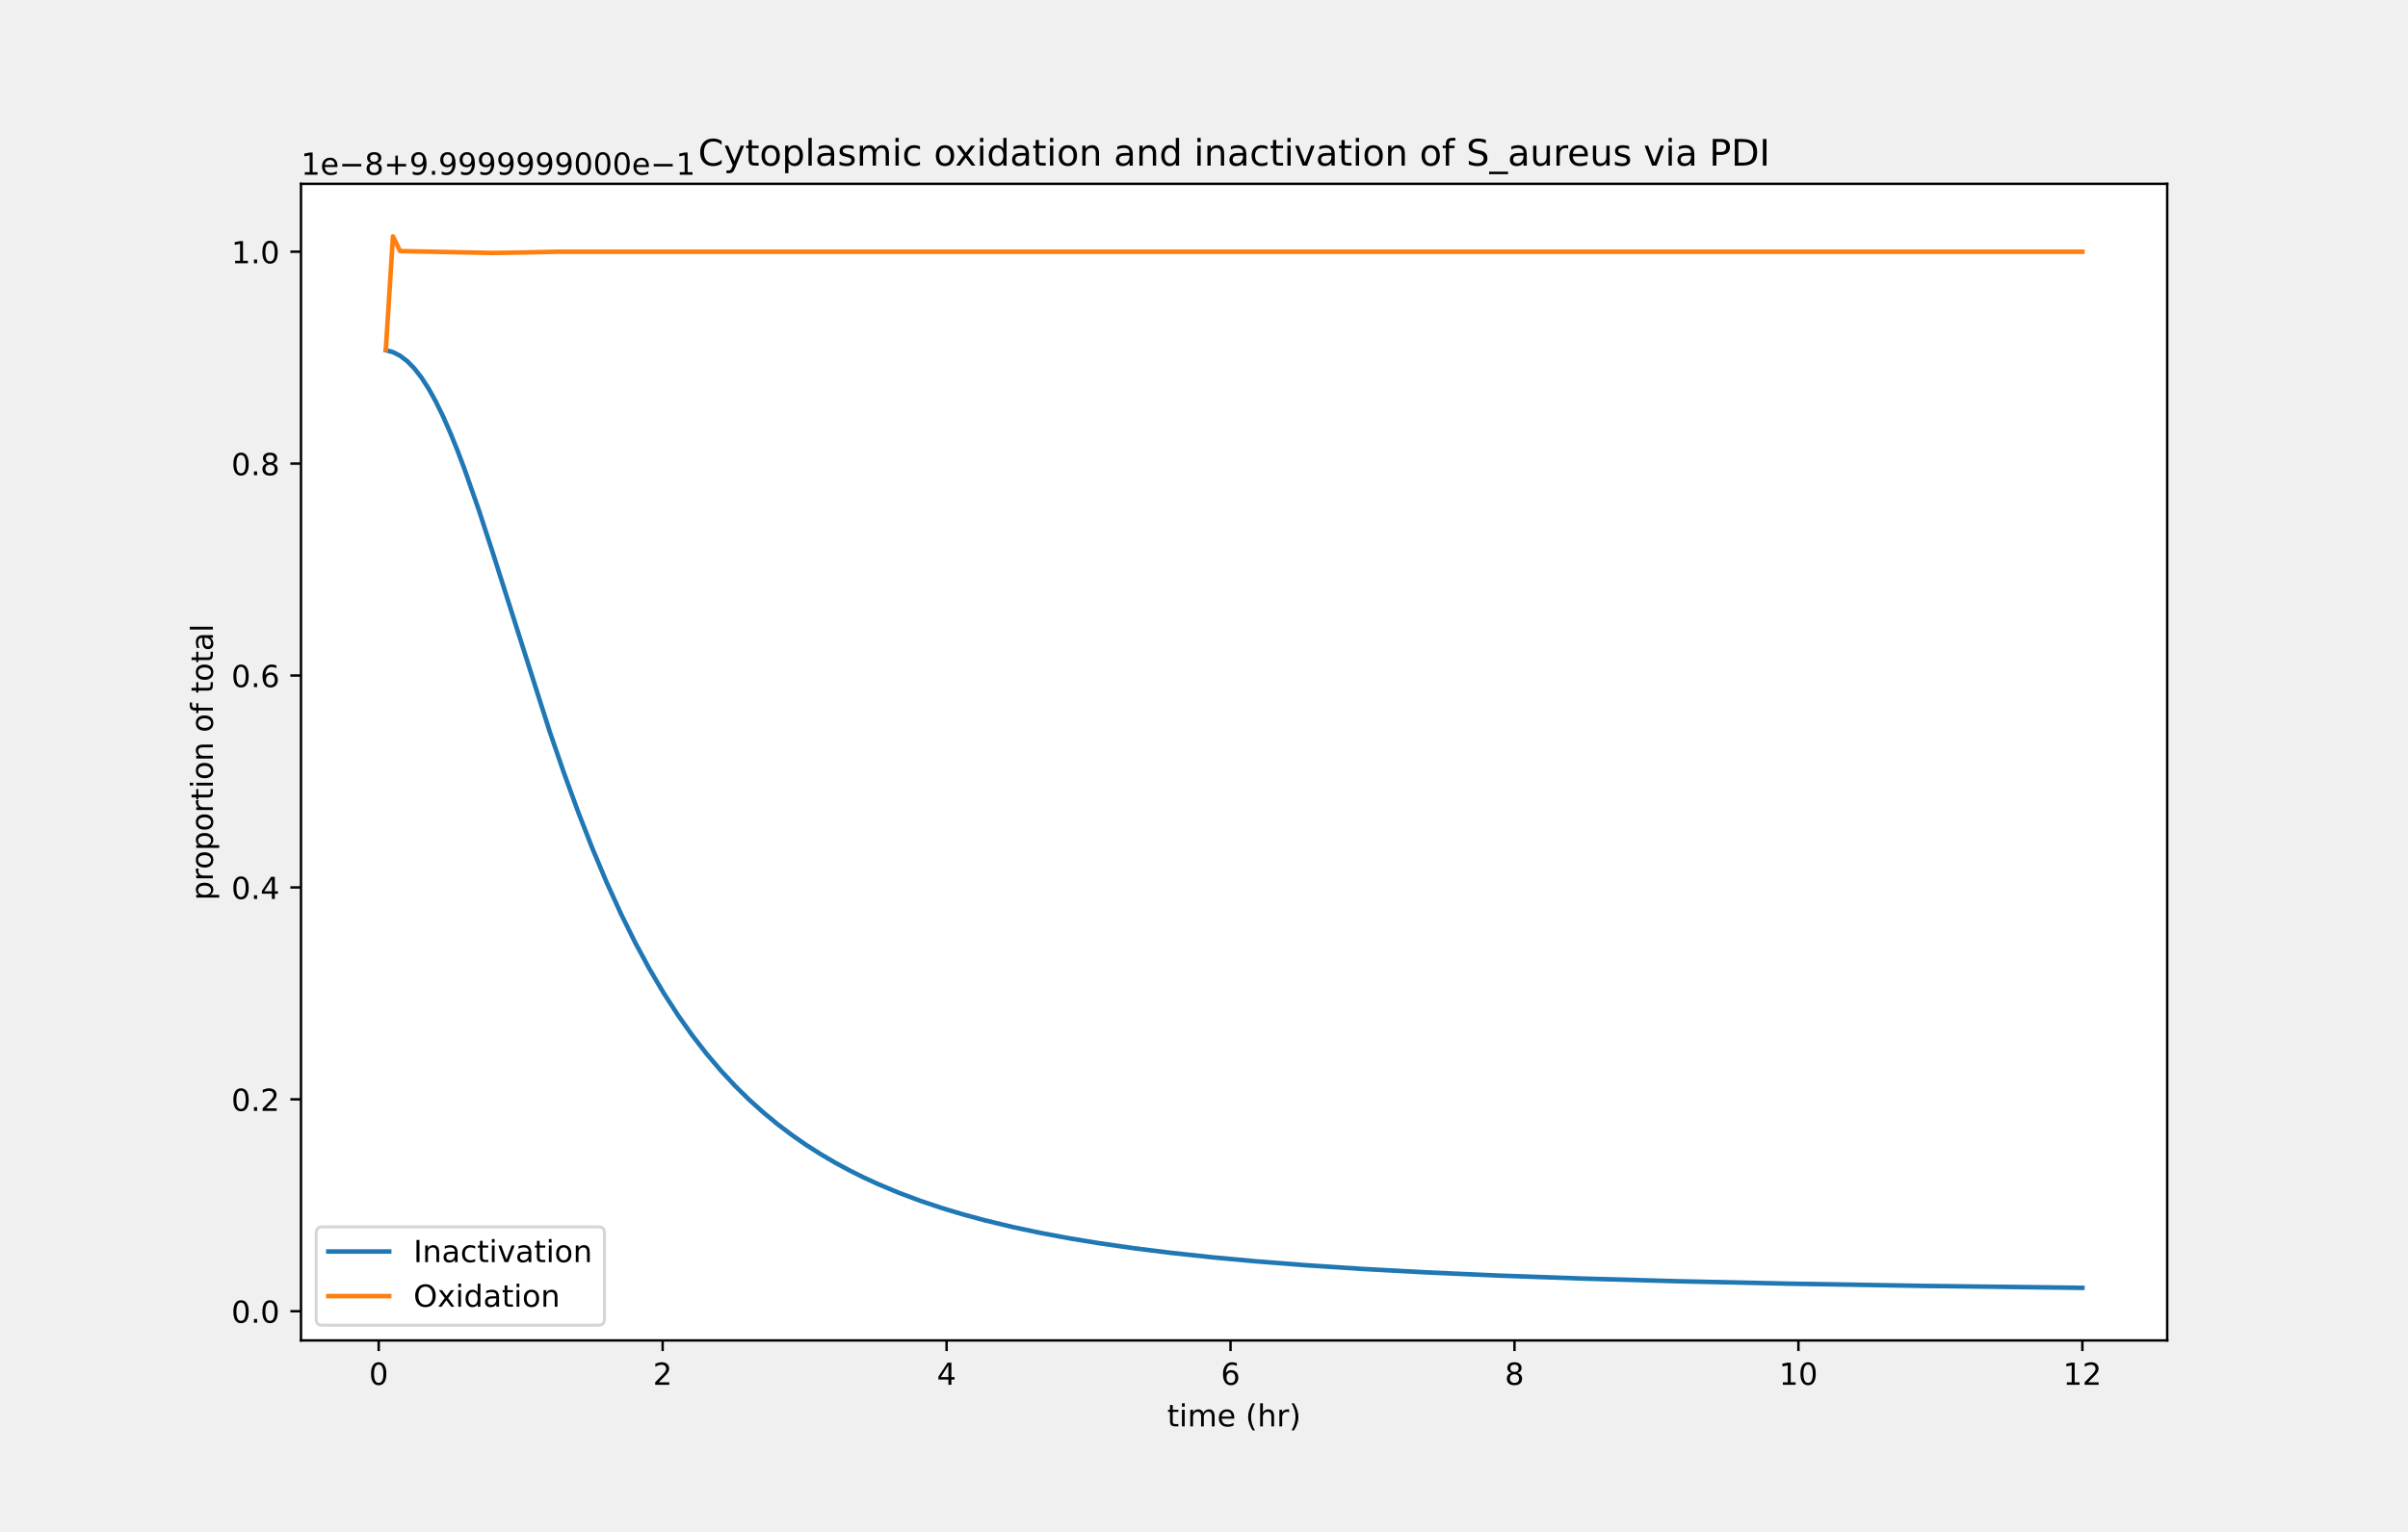
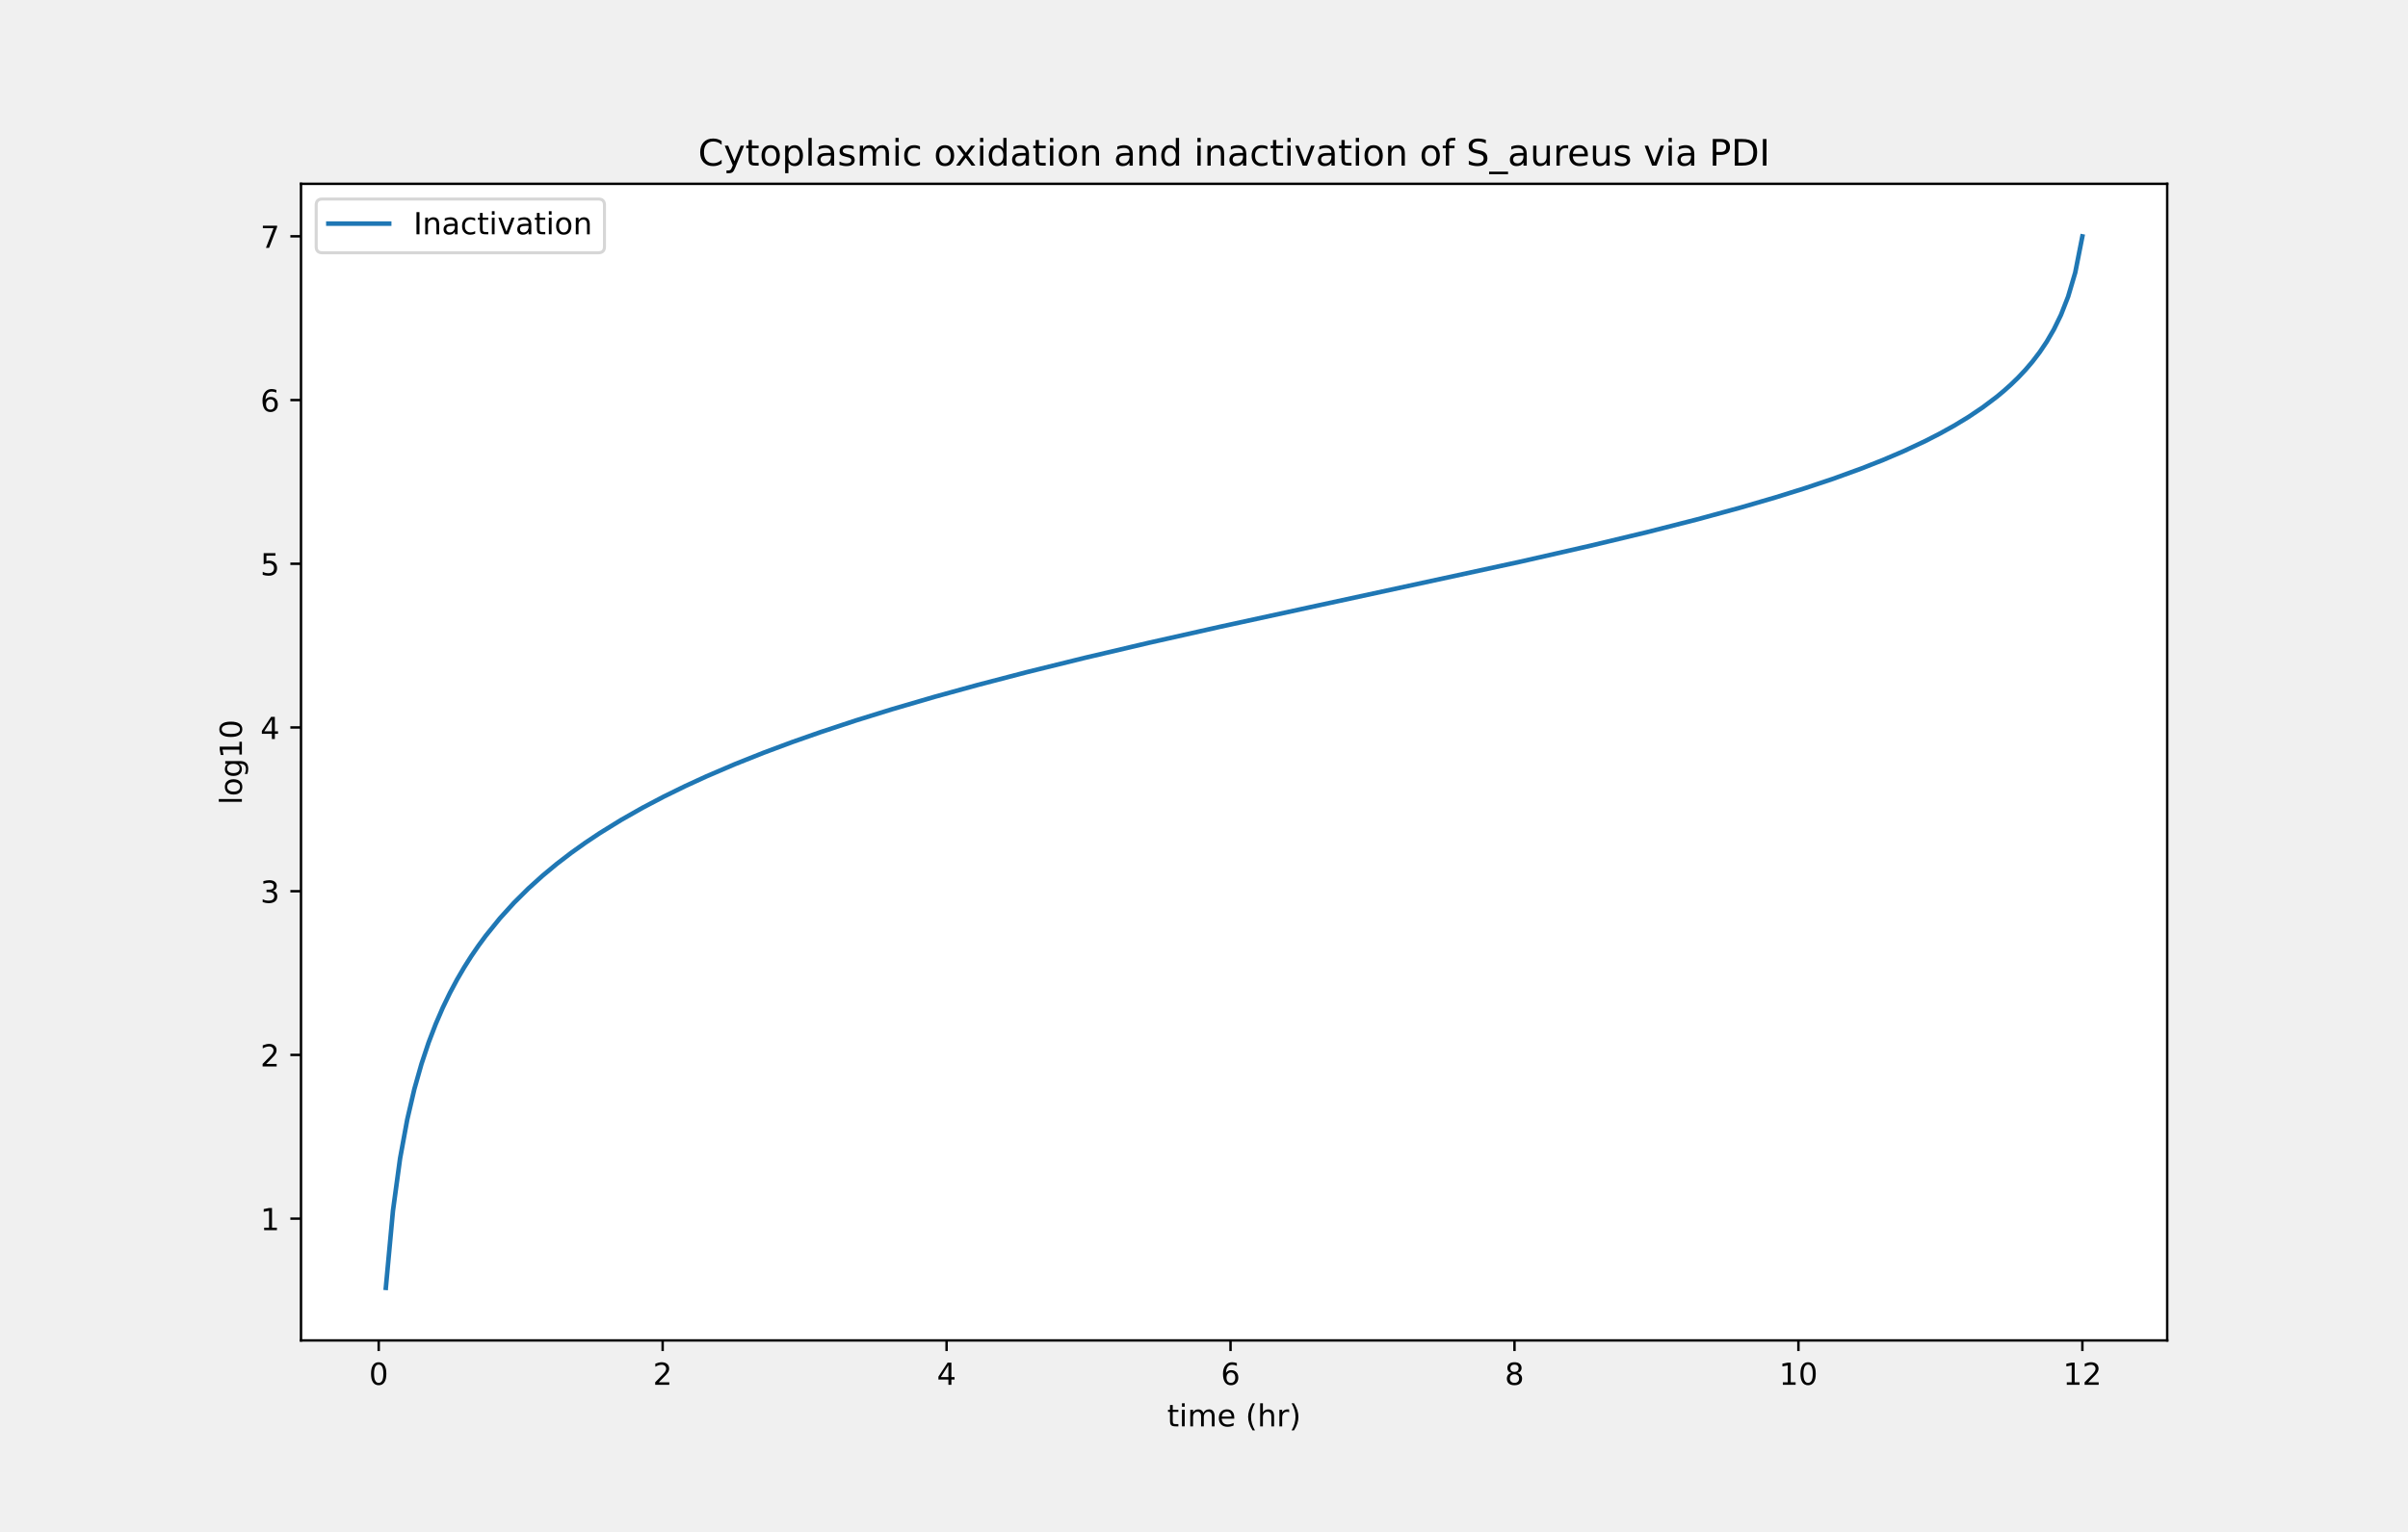
<svg xmlns="http://www.w3.org/2000/svg" xmlns:xlink="http://www.w3.org/1999/xlink" height="504pt" version="1.1" viewBox="0 0 792 504" width="792pt">
  <defs>
    <style type="text/css">*{stroke-linecap:butt;stroke-linejoin:round;}</style>
  </defs>
  <g id="figure_1">
    <g id="patch_1">
      <path d="M 0 504  L 792 504  L 792 0  L 0 0  z " style="fill:none;" />
    </g>
    <g id="axes_1">
      <g id="patch_2">
        <path d="M 99 441  L 712.8 441  L 712.8 60.48  L 99 60.48  z " style="fill:#ffffff;" />
      </g>
      <g id="matplotlib.axis_1">
        <g id="xtick_1">
          <g id="line2d_1">
            <defs>
-               <path d="M 0 0  L 0 3.5  " id="mfc395d95e0" style="stroke:#000000;stroke-width:0.8;" />
+               <path d="M 0 0  L 0 3.5  " id="mfefbee9701" style="stroke:#000000;stroke-width:0.8;" />
            </defs>
            <g>
-               <use style="stroke:#000000;stroke-width:0.8;" x="124.555" xlink:href="#mfc395d95e0" y="441" />
+               <use style="stroke:#000000;stroke-width:0.8;" x="124.555" xlink:href="#mfefbee9701" y="441" />
            </g>
          </g>
          <g id="text_1">
            <g transform="translate(121.3742 455.5984)scale(0.1 -0.1)">
              <defs>
                <path d="M 2034 4250  Q 1547 4250 1301 3770  Q 1056 3291 1056 2328  Q 1056 1369 1301 889  Q 1547 409 2034 409  Q 2525 409 2770 889  Q 3016 1369 3016 2328  Q 3016 3291 2770 3770  Q 2525 4250 2034 4250  z M 2034 4750  Q 2819 4750 3233 4129  Q 3647 3509 3647 2328  Q 3647 1150 3233 529  Q 2819 -91 2034 -91  Q 1250 -91 836 529  Q 422 1150 422 2328  Q 422 3509 836 4129  Q 1250 4750 2034 4750  z " id="DejaVuSans-30" transform="scale(0.015625)" />
              </defs>
              <use xlink:href="#DejaVuSans-30" />
            </g>
          </g>
        </g>
        <g id="xtick_2">
          <g id="line2d_2">
            <g>
-               <use style="stroke:#000000;stroke-width:0.8;" x="217.946" xlink:href="#mfc395d95e0" y="441" />
+               <use style="stroke:#000000;stroke-width:0.8;" x="217.946" xlink:href="#mfefbee9701" y="441" />
            </g>
          </g>
          <g id="text_2">
            <g transform="translate(214.765 455.5984)scale(0.1 -0.1)">
              <defs>
                <path d="M 1228 531  L 3431 531  L 3431 0  L 469 0  L 469 531  Q 828 903 1448 1529  Q 2069 2156 2228 2338  Q 2531 2678 2651 2914  Q 2772 3150 2772 3378  Q 2772 3750 2511 3984  Q 2250 4219 1831 4219  Q 1534 4219 1204 4116  Q 875 4013 500 3803  L 500 4441  Q 881 4594 1212 4672  Q 1544 4750 1819 4750  Q 2544 4750 2975 4387  Q 3406 4025 3406 3419  Q 3406 3131 3298 2873  Q 3191 2616 2906 2266  Q 2828 2175 2409 1742  Q 1991 1309 1228 531  z " id="DejaVuSans-32" transform="scale(0.015625)" />
              </defs>
              <use xlink:href="#DejaVuSans-32" />
            </g>
          </g>
        </g>
        <g id="xtick_3">
          <g id="line2d_3">
            <g>
-               <use style="stroke:#000000;stroke-width:0.8;" x="311.337" xlink:href="#mfc395d95e0" y="441" />
+               <use style="stroke:#000000;stroke-width:0.8;" x="311.337" xlink:href="#mfefbee9701" y="441" />
            </g>
          </g>
          <g id="text_3">
            <g transform="translate(308.1557 455.5984)scale(0.1 -0.1)">
              <defs>
                <path d="M 2419 4116  L 825 1625  L 2419 1625  L 2419 4116  z M 2253 4666  L 3047 4666  L 3047 1625  L 3713 1625  L 3713 1100  L 3047 1100  L 3047 0  L 2419 0  L 2419 1100  L 313 1100  L 313 1709  L 2253 4666  z " id="DejaVuSans-34" transform="scale(0.015625)" />
              </defs>
              <use xlink:href="#DejaVuSans-34" />
            </g>
          </g>
        </g>
        <g id="xtick_4">
          <g id="line2d_4">
            <g>
-               <use style="stroke:#000000;stroke-width:0.8;" x="404.728" xlink:href="#mfc395d95e0" y="441" />
+               <use style="stroke:#000000;stroke-width:0.8;" x="404.728" xlink:href="#mfefbee9701" y="441" />
            </g>
          </g>
          <g id="text_4">
            <g transform="translate(401.5465 455.5984)scale(0.1 -0.1)">
              <defs>
                <path d="M 2113 2584  Q 1688 2584 1439 2293  Q 1191 2003 1191 1497  Q 1191 994 1439 701  Q 1688 409 2113 409  Q 2538 409 2786 701  Q 3034 994 3034 1497  Q 3034 2003 2786 2293  Q 2538 2584 2113 2584  z M 3366 4563  L 3366 3988  Q 3128 4100 2886 4159  Q 2644 4219 2406 4219  Q 1781 4219 1451 3797  Q 1122 3375 1075 2522  Q 1259 2794 1537 2939  Q 1816 3084 2150 3084  Q 2853 3084 3261 2657  Q 3669 2231 3669 1497  Q 3669 778 3244 343  Q 2819 -91 2113 -91  Q 1303 -91 875 529  Q 447 1150 447 2328  Q 447 3434 972 4092  Q 1497 4750 2381 4750  Q 2619 4750 2861 4703  Q 3103 4656 3366 4563  z " id="DejaVuSans-36" transform="scale(0.015625)" />
              </defs>
              <use xlink:href="#DejaVuSans-36" />
            </g>
          </g>
        </g>
        <g id="xtick_5">
          <g id="line2d_5">
            <g>
-               <use style="stroke:#000000;stroke-width:0.8;" x="498.118" xlink:href="#mfc395d95e0" y="441" />
+               <use style="stroke:#000000;stroke-width:0.8;" x="498.118" xlink:href="#mfefbee9701" y="441" />
            </g>
          </g>
          <g id="text_5">
            <g transform="translate(494.9372 455.5984)scale(0.1 -0.1)">
              <defs>
                <path d="M 2034 2216  Q 1584 2216 1326 1975  Q 1069 1734 1069 1313  Q 1069 891 1326 650  Q 1584 409 2034 409  Q 2484 409 2743 651  Q 3003 894 3003 1313  Q 3003 1734 2745 1975  Q 2488 2216 2034 2216  z M 1403 2484  Q 997 2584 770 2862  Q 544 3141 544 3541  Q 544 4100 942 4425  Q 1341 4750 2034 4750  Q 2731 4750 3128 4425  Q 3525 4100 3525 3541  Q 3525 3141 3298 2862  Q 3072 2584 2669 2484  Q 3125 2378 3379 2068  Q 3634 1759 3634 1313  Q 3634 634 3220 271  Q 2806 -91 2034 -91  Q 1263 -91 848 271  Q 434 634 434 1313  Q 434 1759 690 2068  Q 947 2378 1403 2484  z M 1172 3481  Q 1172 3119 1398 2916  Q 1625 2713 2034 2713  Q 2441 2713 2670 2916  Q 2900 3119 2900 3481  Q 2900 3844 2670 4047  Q 2441 4250 2034 4250  Q 1625 4250 1398 4047  Q 1172 3844 1172 3481  z " id="DejaVuSans-38" transform="scale(0.015625)" />
              </defs>
              <use xlink:href="#DejaVuSans-38" />
            </g>
          </g>
        </g>
        <g id="xtick_6">
          <g id="line2d_6">
            <g>
-               <use style="stroke:#000000;stroke-width:0.8;" x="591.509" xlink:href="#mfc395d95e0" y="441" />
+               <use style="stroke:#000000;stroke-width:0.8;" x="591.509" xlink:href="#mfefbee9701" y="441" />
            </g>
          </g>
          <g id="text_6">
            <g transform="translate(585.1467 455.5984)scale(0.1 -0.1)">
              <defs>
                <path d="M 794 531  L 1825 531  L 1825 4091  L 703 3866  L 703 4441  L 1819 4666  L 2450 4666  L 2450 531  L 3481 531  L 3481 0  L 794 0  L 794 531  z " id="DejaVuSans-31" transform="scale(0.015625)" />
              </defs>
              <use xlink:href="#DejaVuSans-31" />
              <use x="63.623" xlink:href="#DejaVuSans-30" />
            </g>
          </g>
        </g>
        <g id="xtick_7">
          <g id="line2d_7">
            <g>
-               <use style="stroke:#000000;stroke-width:0.8;" x="684.9" xlink:href="#mfc395d95e0" y="441" />
+               <use style="stroke:#000000;stroke-width:0.8;" x="684.9" xlink:href="#mfefbee9701" y="441" />
            </g>
          </g>
          <g id="text_7">
            <g transform="translate(678.5375 455.5984)scale(0.1 -0.1)">
              <use xlink:href="#DejaVuSans-31" />
              <use x="63.623" xlink:href="#DejaVuSans-32" />
            </g>
          </g>
        </g>
        <g id="text_8">
          <g transform="translate(383.8891 469.2766)scale(0.1 -0.1)">
            <defs>
              <path d="M 1172 4494  L 1172 3500  L 2356 3500  L 2356 3053  L 1172 3053  L 1172 1153  Q 1172 725 1289 603  Q 1406 481 1766 481  L 2356 481  L 2356 0  L 1766 0  Q 1100 0 847 248  Q 594 497 594 1153  L 594 3053  L 172 3053  L 172 3500  L 594 3500  L 594 4494  L 1172 4494  z " id="DejaVuSans-74" transform="scale(0.015625)" />
              <path d="M 603 3500  L 1178 3500  L 1178 0  L 603 0  L 603 3500  z M 603 4863  L 1178 4863  L 1178 4134  L 603 4134  L 603 4863  z " id="DejaVuSans-69" transform="scale(0.015625)" />
              <path d="M 3328 2828  Q 3544 3216 3844 3400  Q 4144 3584 4550 3584  Q 5097 3584 5394 3201  Q 5691 2819 5691 2113  L 5691 0  L 5113 0  L 5113 2094  Q 5113 2597 4934 2840  Q 4756 3084 4391 3084  Q 3944 3084 3684 2787  Q 3425 2491 3425 1978  L 3425 0  L 2847 0  L 2847 2094  Q 2847 2600 2669 2842  Q 2491 3084 2119 3084  Q 1678 3084 1418 2786  Q 1159 2488 1159 1978  L 1159 0  L 581 0  L 581 3500  L 1159 3500  L 1159 2956  Q 1356 3278 1631 3431  Q 1906 3584 2284 3584  Q 2666 3584 2933 3390  Q 3200 3197 3328 2828  z " id="DejaVuSans-6d" transform="scale(0.015625)" />
              <path d="M 3597 1894  L 3597 1613  L 953 1613  Q 991 1019 1311 708  Q 1631 397 2203 397  Q 2534 397 2845 478  Q 3156 559 3463 722  L 3463 178  Q 3153 47 2828 -22  Q 2503 -91 2169 -91  Q 1331 -91 842 396  Q 353 884 353 1716  Q 353 2575 817 3079  Q 1281 3584 2069 3584  Q 2775 3584 3186 3129  Q 3597 2675 3597 1894  z M 3022 2063  Q 3016 2534 2758 2815  Q 2500 3097 2075 3097  Q 1594 3097 1305 2825  Q 1016 2553 972 2059  L 3022 2063  z " id="DejaVuSans-65" transform="scale(0.015625)" />
              <path id="DejaVuSans-20" transform="scale(0.015625)" />
              <path d="M 1984 4856  Q 1566 4138 1362 3434  Q 1159 2731 1159 2009  Q 1159 1288 1364 580  Q 1569 -128 1984 -844  L 1484 -844  Q 1016 -109 783 600  Q 550 1309 550 2009  Q 550 2706 781 3412  Q 1013 4119 1484 4856  L 1984 4856  z " id="DejaVuSans-28" transform="scale(0.015625)" />
              <path d="M 3513 2113  L 3513 0  L 2938 0  L 2938 2094  Q 2938 2591 2744 2837  Q 2550 3084 2163 3084  Q 1697 3084 1428 2787  Q 1159 2491 1159 1978  L 1159 0  L 581 0  L 581 4863  L 1159 4863  L 1159 2956  Q 1366 3272 1645 3428  Q 1925 3584 2291 3584  Q 2894 3584 3203 3211  Q 3513 2838 3513 2113  z " id="DejaVuSans-68" transform="scale(0.015625)" />
              <path d="M 2631 2963  Q 2534 3019 2420 3045  Q 2306 3072 2169 3072  Q 1681 3072 1420 2755  Q 1159 2438 1159 1844  L 1159 0  L 581 0  L 581 3500  L 1159 3500  L 1159 2956  Q 1341 3275 1631 3429  Q 1922 3584 2338 3584  Q 2397 3584 2469 3576  Q 2541 3569 2628 3553  L 2631 2963  z " id="DejaVuSans-72" transform="scale(0.015625)" />
              <path d="M 513 4856  L 1013 4856  Q 1481 4119 1714 3412  Q 1947 2706 1947 2009  Q 1947 1309 1714 600  Q 1481 -109 1013 -844  L 513 -844  Q 928 -128 1133 580  Q 1338 1288 1338 2009  Q 1338 2731 1133 3434  Q 928 4138 513 4856  z " id="DejaVuSans-29" transform="scale(0.015625)" />
            </defs>
            <use xlink:href="#DejaVuSans-74" />
            <use x="39.209" xlink:href="#DejaVuSans-69" />
            <use x="66.992" xlink:href="#DejaVuSans-6d" />
            <use x="164.404" xlink:href="#DejaVuSans-65" />
            <use x="225.928" xlink:href="#DejaVuSans-20" />
            <use x="257.715" xlink:href="#DejaVuSans-28" />
            <use x="296.729" xlink:href="#DejaVuSans-68" />
            <use x="360.107" xlink:href="#DejaVuSans-72" />
            <use x="401.221" xlink:href="#DejaVuSans-29" />
          </g>
        </g>
      </g>
      <g id="matplotlib.axis_2">
        <g id="ytick_1">
          <g id="line2d_8">
            <defs>
-               <path d="M 0 0  L -3.5 0  " id="m0c7f45c331" style="stroke:#000000;stroke-width:0.8;" />
+               <path d="M 0 0  L -3.5 0  " id="m8022228ad3" style="stroke:#000000;stroke-width:0.8;" />
            </defs>
            <g>
-               <use style="stroke:#000000;stroke-width:0.8;" x="99" xlink:href="#m0c7f45c331" y="431.392" />
+               <use style="stroke:#000000;stroke-width:0.8;" x="99" xlink:href="#m8022228ad3" y="400.933" />
            </g>
          </g>
          <g id="text_9">
-             <g transform="translate(76.09687 435.1914)scale(0.1 -0.1)">
-               <defs>
-                 <path d="M 684 794  L 1344 794  L 1344 0  L 684 0  L 684 794  z " id="DejaVuSans-2e" transform="scale(0.015625)" />
-               </defs>
-               <use xlink:href="#DejaVuSans-30" />
-               <use x="63.623" xlink:href="#DejaVuSans-2e" />
-               <use x="95.41" xlink:href="#DejaVuSans-30" />
+             <g transform="translate(85.6375 404.7324)scale(0.1 -0.1)">
+               <use xlink:href="#DejaVuSans-31" />
            </g>
          </g>
        </g>
        <g id="ytick_2">
          <g id="line2d_9">
            <g>
-               <use style="stroke:#000000;stroke-width:0.8;" x="99" xlink:href="#m0c7f45c331" y="361.677" />
+               <use style="stroke:#000000;stroke-width:0.8;" x="99" xlink:href="#m8022228ad3" y="347.069" />
            </g>
          </g>
          <g id="text_10">
-             <g transform="translate(76.09687 365.4765)scale(0.1 -0.1)">
-               <use xlink:href="#DejaVuSans-30" />
-               <use x="63.623" xlink:href="#DejaVuSans-2e" />
-               <use x="95.41" xlink:href="#DejaVuSans-32" />
+             <g transform="translate(85.6375 350.8681)scale(0.1 -0.1)">
+               <use xlink:href="#DejaVuSans-32" />
            </g>
          </g>
        </g>
        <g id="ytick_3">
          <g id="line2d_10">
            <g>
-               <use style="stroke:#000000;stroke-width:0.8;" x="99" xlink:href="#m0c7f45c331" y="291.962" />
+               <use style="stroke:#000000;stroke-width:0.8;" x="99" xlink:href="#m8022228ad3" y="293.205" />
            </g>
          </g>
          <g id="text_11">
-             <g transform="translate(76.09687 295.7617)scale(0.1 -0.1)">
-               <use xlink:href="#DejaVuSans-30" />
-               <use x="63.623" xlink:href="#DejaVuSans-2e" />
-               <use x="95.41" xlink:href="#DejaVuSans-34" />
+             <g transform="translate(85.6375 297.0037)scale(0.1 -0.1)">
+               <defs>
+                 <path d="M 2597 2516  Q 3050 2419 3304 2112  Q 3559 1806 3559 1356  Q 3559 666 3084 287  Q 2609 -91 1734 -91  Q 1441 -91 1130 -33  Q 819 25 488 141  L 488 750  Q 750 597 1062 519  Q 1375 441 1716 441  Q 2309 441 2620 675  Q 2931 909 2931 1356  Q 2931 1769 2642 2001  Q 2353 2234 1838 2234  L 1294 2234  L 1294 2753  L 1863 2753  Q 2328 2753 2575 2939  Q 2822 3125 2822 3475  Q 2822 3834 2567 4026  Q 2313 4219 1838 4219  Q 1578 4219 1281 4162  Q 984 4106 628 3988  L 628 4550  Q 988 4650 1302 4700  Q 1616 4750 1894 4750  Q 2613 4750 3031 4423  Q 3450 4097 3450 3541  Q 3450 3153 3228 2886  Q 3006 2619 2597 2516  z " id="DejaVuSans-33" transform="scale(0.015625)" />
+               </defs>
+               <use xlink:href="#DejaVuSans-33" />
            </g>
          </g>
        </g>
        <g id="ytick_4">
          <g id="line2d_11">
            <g>
-               <use style="stroke:#000000;stroke-width:0.8;" x="99" xlink:href="#m0c7f45c331" y="222.248" />
+               <use style="stroke:#000000;stroke-width:0.8;" x="99" xlink:href="#m8022228ad3" y="239.34" />
            </g>
          </g>
          <g id="text_12">
-             <g transform="translate(76.09687 226.0468)scale(0.1 -0.1)">
-               <use xlink:href="#DejaVuSans-30" />
-               <use x="63.623" xlink:href="#DejaVuSans-2e" />
-               <use x="95.41" xlink:href="#DejaVuSans-36" />
+             <g transform="translate(85.6375 243.1394)scale(0.1 -0.1)">
+               <use xlink:href="#DejaVuSans-34" />
            </g>
          </g>
        </g>
        <g id="ytick_5">
          <g id="line2d_12">
            <g>
-               <use style="stroke:#000000;stroke-width:0.8;" x="99" xlink:href="#m0c7f45c331" y="152.533" />
+               <use style="stroke:#000000;stroke-width:0.8;" x="99" xlink:href="#m8022228ad3" y="185.476" />
            </g>
          </g>
          <g id="text_13">
-             <g transform="translate(76.09687 156.332)scale(0.1 -0.1)">
-               <use xlink:href="#DejaVuSans-30" />
-               <use x="63.623" xlink:href="#DejaVuSans-2e" />
-               <use x="95.41" xlink:href="#DejaVuSans-38" />
+             <g transform="translate(85.6375 189.2751)scale(0.1 -0.1)">
+               <defs>
+                 <path d="M 691 4666  L 3169 4666  L 3169 4134  L 1269 4134  L 1269 2991  Q 1406 3038 1543 3061  Q 1681 3084 1819 3084  Q 2600 3084 3056 2656  Q 3513 2228 3513 1497  Q 3513 744 3044 326  Q 2575 -91 1722 -91  Q 1428 -91 1123 -41  Q 819 9 494 109  L 494 744  Q 775 591 1075 516  Q 1375 441 1709 441  Q 2250 441 2565 725  Q 2881 1009 2881 1497  Q 2881 1984 2565 2268  Q 2250 2553 1709 2553  Q 1456 2553 1204 2497  Q 953 2441 691 2322  L 691 4666  z " id="DejaVuSans-35" transform="scale(0.015625)" />
+               </defs>
+               <use xlink:href="#DejaVuSans-35" />
            </g>
          </g>
        </g>
        <g id="ytick_6">
          <g id="line2d_13">
            <g>
-               <use style="stroke:#000000;stroke-width:0.8;" x="99" xlink:href="#m0c7f45c331" y="82.818" />
+               <use style="stroke:#000000;stroke-width:0.8;" x="99" xlink:href="#m8022228ad3" y="131.612" />
            </g>
          </g>
          <g id="text_14">
-             <g transform="translate(76.09687 86.61711)scale(0.1 -0.1)">
-               <use xlink:href="#DejaVuSans-31" />
-               <use x="63.623" xlink:href="#DejaVuSans-2e" />
-               <use x="95.41" xlink:href="#DejaVuSans-30" />
-             </g>
-           </g>
-         </g>
-         <g id="text_15">
-           <g transform="translate(70.01719 296.2134)rotate(-90)scale(0.1 -0.1)">
+             <g transform="translate(85.6375 135.4108)scale(0.1 -0.1)">
+               <use xlink:href="#DejaVuSans-36" />
+             </g>
+           </g>
+         </g>
+         <g id="ytick_7">
+           <g id="line2d_14">
+             <g>
+               <use style="stroke:#000000;stroke-width:0.8;" x="99" xlink:href="#m8022228ad3" y="77.747" />
+             </g>
+           </g>
+           <g id="text_15">
+             <g transform="translate(85.6375 81.54645)scale(0.1 -0.1)">
+               <defs>
+                 <path d="M 525 4666  L 3525 4666  L 3525 4397  L 1831 0  L 1172 0  L 2766 4134  L 525 4134  L 525 4666  z " id="DejaVuSans-37" transform="scale(0.015625)" />
+               </defs>
+               <use xlink:href="#DejaVuSans-37" />
+             </g>
+           </g>
+         </g>
+         <g id="text_16">
+           <g transform="translate(79.55781 264.7252)rotate(-90)scale(0.1 -0.1)">
            <defs>
-               <path d="M 1159 525  L 1159 -1331  L 581 -1331  L 581 3500  L 1159 3500  L 1159 2969  Q 1341 3281 1617 3432  Q 1894 3584 2278 3584  Q 2916 3584 3314 3078  Q 3713 2572 3713 1747  Q 3713 922 3314 415  Q 2916 -91 2278 -91  Q 1894 -91 1617 61  Q 1341 213 1159 525  z M 3116 1747  Q 3116 2381 2855 2742  Q 2594 3103 2138 3103  Q 1681 3103 1420 2742  Q 1159 2381 1159 1747  Q 1159 1113 1420 752  Q 1681 391 2138 391  Q 2594 391 2855 752  Q 3116 1113 3116 1747  z " id="DejaVuSans-70" transform="scale(0.015625)" />
+               <path d="M 603 4863  L 1178 4863  L 1178 0  L 603 0  L 603 4863  z " id="DejaVuSans-6c" transform="scale(0.015625)" />
              <path d="M 1959 3097  Q 1497 3097 1228 2736  Q 959 2375 959 1747  Q 959 1119 1226 758  Q 1494 397 1959 397  Q 2419 397 2687 759  Q 2956 1122 2956 1747  Q 2956 2369 2687 2733  Q 2419 3097 1959 3097  z M 1959 3584  Q 2709 3584 3137 3096  Q 3566 2609 3566 1747  Q 3566 888 3137 398  Q 2709 -91 1959 -91  Q 1206 -91 779 398  Q 353 888 353 1747  Q 353 2609 779 3096  Q 1206 3584 1959 3584  z " id="DejaVuSans-6f" transform="scale(0.015625)" />
-               <path d="M 3513 2113  L 3513 0  L 2938 0  L 2938 2094  Q 2938 2591 2744 2837  Q 2550 3084 2163 3084  Q 1697 3084 1428 2787  Q 1159 2491 1159 1978  L 1159 0  L 581 0  L 581 3500  L 1159 3500  L 1159 2956  Q 1366 3272 1645 3428  Q 1925 3584 2291 3584  Q 2894 3584 3203 3211  Q 3513 2838 3513 2113  z " id="DejaVuSans-6e" transform="scale(0.015625)" />
-               <path d="M 2375 4863  L 2375 4384  L 1825 4384  Q 1516 4384 1395 4259  Q 1275 4134 1275 3809  L 1275 3500  L 2222 3500  L 2222 3053  L 1275 3053  L 1275 0  L 697 0  L 697 3053  L 147 3053  L 147 3500  L 697 3500  L 697 3744  Q 697 4328 969 4595  Q 1241 4863 1831 4863  L 2375 4863  z " id="DejaVuSans-66" transform="scale(0.015625)" />
-               <path d="M 2194 1759  Q 1497 1759 1228 1600  Q 959 1441 959 1056  Q 959 750 1161 570  Q 1363 391 1709 391  Q 2188 391 2477 730  Q 2766 1069 2766 1631  L 2766 1759  L 2194 1759  z M 3341 1997  L 3341 0  L 2766 0  L 2766 531  Q 2569 213 2275 61  Q 1981 -91 1556 -91  Q 1019 -91 701 211  Q 384 513 384 1019  Q 384 1609 779 1909  Q 1175 2209 1959 2209  L 2766 2209  L 2766 2266  Q 2766 2663 2505 2880  Q 2244 3097 1772 3097  Q 1472 3097 1187 3025  Q 903 2953 641 2809  L 641 3341  Q 956 3463 1253 3523  Q 1550 3584 1831 3584  Q 2591 3584 2966 3190  Q 3341 2797 3341 1997  z " id="DejaVuSans-61" transform="scale(0.015625)" />
-               <path d="M 603 4863  L 1178 4863  L 1178 0  L 603 0  L 603 4863  z " id="DejaVuSans-6c" transform="scale(0.015625)" />
+               <path d="M 2906 1791  Q 2906 2416 2648 2759  Q 2391 3103 1925 3103  Q 1463 3103 1205 2759  Q 947 2416 947 1791  Q 947 1169 1205 825  Q 1463 481 1925 481  Q 2391 481 2648 825  Q 2906 1169 2906 1791  z M 3481 434  Q 3481 -459 3084 -895  Q 2688 -1331 1869 -1331  Q 1566 -1331 1297 -1286  Q 1028 -1241 775 -1147  L 775 -588  Q 1028 -725 1275 -790  Q 1522 -856 1778 -856  Q 2344 -856 2625 -561  Q 2906 -266 2906 331  L 2906 616  Q 2728 306 2450 153  Q 2172 0 1784 0  Q 1141 0 747 490  Q 353 981 353 1791  Q 353 2603 747 3093  Q 1141 3584 1784 3584  Q 2172 3584 2450 3431  Q 2728 3278 2906 2969  L 2906 3500  L 3481 3500  L 3481 434  z " id="DejaVuSans-67" transform="scale(0.015625)" />
            </defs>
-             <use xlink:href="#DejaVuSans-70" />
-             <use x="63.477" xlink:href="#DejaVuSans-72" />
-             <use x="102.34" xlink:href="#DejaVuSans-6f" />
-             <use x="163.521" xlink:href="#DejaVuSans-70" />
-             <use x="226.998" xlink:href="#DejaVuSans-6f" />
-             <use x="288.18" xlink:href="#DejaVuSans-72" />
-             <use x="329.293" xlink:href="#DejaVuSans-74" />
-             <use x="368.502" xlink:href="#DejaVuSans-69" />
-             <use x="396.285" xlink:href="#DejaVuSans-6f" />
-             <use x="457.467" xlink:href="#DejaVuSans-6e" />
-             <use x="520.846" xlink:href="#DejaVuSans-20" />
-             <use x="552.633" xlink:href="#DejaVuSans-6f" />
-             <use x="613.814" xlink:href="#DejaVuSans-66" />
-             <use x="649.02" xlink:href="#DejaVuSans-20" />
-             <use x="680.807" xlink:href="#DejaVuSans-74" />
-             <use x="720.016" xlink:href="#DejaVuSans-6f" />
-             <use x="781.197" xlink:href="#DejaVuSans-74" />
-             <use x="820.406" xlink:href="#DejaVuSans-61" />
-             <use x="881.686" xlink:href="#DejaVuSans-6c" />
-           </g>
-         </g>
-         <g id="text_16">
-           <g transform="translate(99 57.48)scale(0.1 -0.1)">
-             <defs>
-               <path d="M 678 2272  L 4684 2272  L 4684 1741  L 678 1741  L 678 2272  z " id="DejaVuSans-2212" transform="scale(0.015625)" />
-               <path d="M 2944 4013  L 2944 2272  L 4684 2272  L 4684 1741  L 2944 1741  L 2944 0  L 2419 0  L 2419 1741  L 678 1741  L 678 2272  L 2419 2272  L 2419 4013  L 2944 4013  z " id="DejaVuSans-2b" transform="scale(0.015625)" />
-               <path d="M 703 97  L 703 672  Q 941 559 1184 500  Q 1428 441 1663 441  Q 2288 441 2617 861  Q 2947 1281 2994 2138  Q 2813 1869 2534 1725  Q 2256 1581 1919 1581  Q 1219 1581 811 2004  Q 403 2428 403 3163  Q 403 3881 828 4315  Q 1253 4750 1959 4750  Q 2769 4750 3195 4129  Q 3622 3509 3622 2328  Q 3622 1225 3098 567  Q 2575 -91 1691 -91  Q 1453 -91 1209 -44  Q 966 3 703 97  z M 1959 2075  Q 2384 2075 2632 2365  Q 2881 2656 2881 3163  Q 2881 3666 2632 3958  Q 2384 4250 1959 4250  Q 1534 4250 1286 3958  Q 1038 3666 1038 3163  Q 1038 2656 1286 2365  Q 1534 2075 1959 2075  z " id="DejaVuSans-39" transform="scale(0.015625)" />
-             </defs>
-             <use xlink:href="#DejaVuSans-31" />
-             <use x="63.623" xlink:href="#DejaVuSans-65" />
-             <use x="125.146" xlink:href="#DejaVuSans-2212" />
-             <use x="208.936" xlink:href="#DejaVuSans-38" />
-             <use x="272.559" xlink:href="#DejaVuSans-2b" />
-             <use x="356.348" xlink:href="#DejaVuSans-39" />
-             <use x="419.971" xlink:href="#DejaVuSans-2e" />
-             <use x="451.758" xlink:href="#DejaVuSans-39" />
-             <use x="515.381" xlink:href="#DejaVuSans-39" />
-             <use x="579.004" xlink:href="#DejaVuSans-39" />
-             <use x="642.627" xlink:href="#DejaVuSans-39" />
-             <use x="706.25" xlink:href="#DejaVuSans-39" />
-             <use x="769.873" xlink:href="#DejaVuSans-39" />
-             <use x="833.496" xlink:href="#DejaVuSans-39" />
-             <use x="897.119" xlink:href="#DejaVuSans-30" />
-             <use x="960.742" xlink:href="#DejaVuSans-30" />
-             <use x="1024.365" xlink:href="#DejaVuSans-30" />
-             <use x="1087.988" xlink:href="#DejaVuSans-65" />
-             <use x="1149.512" xlink:href="#DejaVuSans-2212" />
-             <use x="1233.301" xlink:href="#DejaVuSans-31" />
-           </g>
-         </g>
-       </g>
-       <g id="line2d_14">
-         <path clip-path="url(#p9b1355a60a)" d="M 126.9 115.224  L 129.245 115.858  L 131.589 117.04  L 133.934 118.817  L 136.278 121.209  L 138.623 124.223  L 140.967 127.849  L 143.312 132.067  L 145.656 136.844  L 148.001 142.139  L 150.345 147.905  L 152.69 154.088  L 157.379 167.476  L 162.068 181.832  L 180.824 240.755  L 185.513 254.391  L 190.203 267.25  L 194.892 279.268  L 199.581 290.421  L 204.27 300.716  L 208.959 310.18  L 213.648 318.855  L 218.337 326.791  L 223.026 334.042  L 227.715 340.662  L 232.404 346.706  L 237.093 352.223  L 241.782 357.263  L 246.471 361.87  L 251.161 366.086  L 255.85 369.946  L 260.539 373.486  L 265.228 376.736  L 269.917 379.723  L 274.606 382.473  L 279.295 385.007  L 283.984 387.346  L 288.673 389.508  L 295.707 392.454  L 302.74 395.084  L 309.774 397.44  L 316.808 399.556  L 323.841 401.463  L 333.219 403.722  L 342.597 405.703  L 351.976 407.449  L 361.354 408.994  L 373.076 410.684  L 384.799 412.151  L 398.866 413.666  L 412.934 414.961  L 429.345 416.246  L 448.102 417.475  L 469.203 418.617  L 492.648 419.655  L 520.782 420.654  L 551.261 421.512  L 588.774 422.334  L 633.32 423.071  L 684.9 423.704  L 684.9 423.704  " style="fill:none;stroke:#1f77b4;stroke-linecap:square;stroke-width:1.5;" />
+             <use xlink:href="#DejaVuSans-6c" />
+             <use x="27.783" xlink:href="#DejaVuSans-6f" />
+             <use x="88.965" xlink:href="#DejaVuSans-67" />
+             <use x="152.441" xlink:href="#DejaVuSans-31" />
+             <use x="216.064" xlink:href="#DejaVuSans-30" />
+           </g>
+         </g>
      </g>
      <g id="line2d_15">
-         <path clip-path="url(#p9b1355a60a)" d="M 126.9 115.053  L 129.245 77.776  L 131.589 82.603  L 162.068 83.222  L 171.446 83.07  L 183.169 82.823  L 684.9 82.818  L 684.9 82.818  " style="fill:none;stroke:#ff7f0e;stroke-linecap:square;stroke-width:1.5;" />
+         <path clip-path="url(#pf886654925)" d="M 126.9 423.704  L 129.245 398.348  L 131.589 381.114  L 133.934 368.375  L 136.278 358.326  L 138.623 350.044  L 140.967 343.006  L 143.312 336.89  L 145.656 331.481  L 148.001 326.635  L 150.345 322.245  L 152.69 318.232  L 155.034 314.537  L 157.379 311.112  L 159.724 307.921  L 164.413 302.125  L 169.102 296.965  L 173.791 292.314  L 178.48 288.079  L 183.169 284.19  L 187.858 280.594  L 192.547 277.248  L 197.236 274.118  L 204.27 269.77  L 211.303 265.775  L 218.337 262.076  L 225.371 258.629  L 232.404 255.4  L 241.782 251.383  L 251.161 247.647  L 260.539 244.15  L 269.917 240.858  L 281.639 236.989  L 293.362 233.351  L 307.429 229.243  L 321.497 225.369  L 337.908 221.091  L 356.665 216.46  L 377.766 211.504  L 401.211 206.226  L 434.034 199.086  L 499.682 184.877  L 523.127 179.538  L 541.883 175.039  L 558.295 170.859  L 572.362 167.029  L 584.085 163.609  L 593.463 160.683  L 602.841 157.544  L 612.219 154.139  L 619.253 151.366  L 626.287 148.359  L 633.32 145.059  L 638.009 142.657  L 642.698 140.056  L 647.387 137.212  L 652.076 134.064  L 656.766 130.529  L 659.11 128.578  L 661.455 126.48  L 663.799 124.205  L 666.144 121.72  L 668.488 118.976  L 670.833 115.91  L 673.177 112.428  L 675.522 108.392  L 677.866 103.581  L 680.211 97.602  L 682.555 89.671  L 684.9 77.776  L 684.9 77.776  " style="fill:none;stroke:#1f77b4;stroke-linecap:square;stroke-width:1.5;" />
      </g>
      <g id="patch_3">
        <path d="M 99 441  L 99 60.48  " style="fill:none;stroke:#000000;stroke-linecap:square;stroke-linejoin:miter;stroke-width:0.8;" />
      </g>
      <g id="patch_4">
        <path d="M 712.8 441  L 712.8 60.48  " style="fill:none;stroke:#000000;stroke-linecap:square;stroke-linejoin:miter;stroke-width:0.8;" />
      </g>
      <g id="patch_5">
        <path d="M 99 441  L 712.8 441  " style="fill:none;stroke:#000000;stroke-linecap:square;stroke-linejoin:miter;stroke-width:0.8;" />
      </g>
      <g id="patch_6">
        <path d="M 99 60.48  L 712.8 60.48  " style="fill:none;stroke:#000000;stroke-linecap:square;stroke-linejoin:miter;stroke-width:0.8;" />
      </g>
      <g id="text_17">
        <g transform="translate(229.6181 54.48)scale(0.12 -0.12)">
          <defs>
            <path d="M 4122 4306  L 4122 3641  Q 3803 3938 3442 4084  Q 3081 4231 2675 4231  Q 1875 4231 1450 3742  Q 1025 3253 1025 2328  Q 1025 1406 1450 917  Q 1875 428 2675 428  Q 3081 428 3442 575  Q 3803 722 4122 1019  L 4122 359  Q 3791 134 3420 21  Q 3050 -91 2638 -91  Q 1578 -91 968 557  Q 359 1206 359 2328  Q 359 3453 968 4101  Q 1578 4750 2638 4750  Q 3056 4750 3426 4639  Q 3797 4528 4122 4306  z " id="DejaVuSans-43" transform="scale(0.015625)" />
            <path d="M 2059 -325  Q 1816 -950 1584 -1140  Q 1353 -1331 966 -1331  L 506 -1331  L 506 -850  L 844 -850  Q 1081 -850 1212 -737  Q 1344 -625 1503 -206  L 1606 56  L 191 3500  L 800 3500  L 1894 763  L 2988 3500  L 3597 3500  L 2059 -325  z " id="DejaVuSans-79" transform="scale(0.015625)" />
+             <path d="M 1159 525  L 1159 -1331  L 581 -1331  L 581 3500  L 1159 3500  L 1159 2969  Q 1341 3281 1617 3432  Q 1894 3584 2278 3584  Q 2916 3584 3314 3078  Q 3713 2572 3713 1747  Q 3713 922 3314 415  Q 2916 -91 2278 -91  Q 1894 -91 1617 61  Q 1341 213 1159 525  z M 3116 1747  Q 3116 2381 2855 2742  Q 2594 3103 2138 3103  Q 1681 3103 1420 2742  Q 1159 2381 1159 1747  Q 1159 1113 1420 752  Q 1681 391 2138 391  Q 2594 391 2855 752  Q 3116 1113 3116 1747  z " id="DejaVuSans-70" transform="scale(0.015625)" />
+             <path d="M 2194 1759  Q 1497 1759 1228 1600  Q 959 1441 959 1056  Q 959 750 1161 570  Q 1363 391 1709 391  Q 2188 391 2477 730  Q 2766 1069 2766 1631  L 2766 1759  L 2194 1759  z M 3341 1997  L 3341 0  L 2766 0  L 2766 531  Q 2569 213 2275 61  Q 1981 -91 1556 -91  Q 1019 -91 701 211  Q 384 513 384 1019  Q 384 1609 779 1909  Q 1175 2209 1959 2209  L 2766 2209  L 2766 2266  Q 2766 2663 2505 2880  Q 2244 3097 1772 3097  Q 1472 3097 1187 3025  Q 903 2953 641 2809  L 641 3341  Q 956 3463 1253 3523  Q 1550 3584 1831 3584  Q 2591 3584 2966 3190  Q 3341 2797 3341 1997  z " id="DejaVuSans-61" transform="scale(0.015625)" />
            <path d="M 2834 3397  L 2834 2853  Q 2591 2978 2328 3040  Q 2066 3103 1784 3103  Q 1356 3103 1142 2972  Q 928 2841 928 2578  Q 928 2378 1081 2264  Q 1234 2150 1697 2047  L 1894 2003  Q 2506 1872 2764 1633  Q 3022 1394 3022 966  Q 3022 478 2636 193  Q 2250 -91 1575 -91  Q 1294 -91 989 -36  Q 684 19 347 128  L 347 722  Q 666 556 975 473  Q 1284 391 1588 391  Q 1994 391 2212 530  Q 2431 669 2431 922  Q 2431 1156 2273 1281  Q 2116 1406 1581 1522  L 1381 1569  Q 847 1681 609 1914  Q 372 2147 372 2553  Q 372 3047 722 3315  Q 1072 3584 1716 3584  Q 2034 3584 2315 3537  Q 2597 3491 2834 3397  z " id="DejaVuSans-73" transform="scale(0.015625)" />
            <path d="M 3122 3366  L 3122 2828  Q 2878 2963 2633 3030  Q 2388 3097 2138 3097  Q 1578 3097 1268 2742  Q 959 2388 959 1747  Q 959 1106 1268 751  Q 1578 397 2138 397  Q 2388 397 2633 464  Q 2878 531 3122 666  L 3122 134  Q 2881 22 2623 -34  Q 2366 -91 2075 -91  Q 1284 -91 818 406  Q 353 903 353 1747  Q 353 2603 823 3093  Q 1294 3584 2113 3584  Q 2378 3584 2631 3529  Q 2884 3475 3122 3366  z " id="DejaVuSans-63" transform="scale(0.015625)" />
            <path d="M 3513 3500  L 2247 1797  L 3578 0  L 2900 0  L 1881 1375  L 863 0  L 184 0  L 1544 1831  L 300 3500  L 978 3500  L 1906 2253  L 2834 3500  L 3513 3500  z " id="DejaVuSans-78" transform="scale(0.015625)" />
            <path d="M 2906 2969  L 2906 4863  L 3481 4863  L 3481 0  L 2906 0  L 2906 525  Q 2725 213 2448 61  Q 2172 -91 1784 -91  Q 1150 -91 751 415  Q 353 922 353 1747  Q 353 2572 751 3078  Q 1150 3584 1784 3584  Q 2172 3584 2448 3432  Q 2725 3281 2906 2969  z M 947 1747  Q 947 1113 1208 752  Q 1469 391 1925 391  Q 2381 391 2643 752  Q 2906 1113 2906 1747  Q 2906 2381 2643 2742  Q 2381 3103 1925 3103  Q 1469 3103 1208 2742  Q 947 2381 947 1747  z " id="DejaVuSans-64" transform="scale(0.015625)" />
+             <path d="M 3513 2113  L 3513 0  L 2938 0  L 2938 2094  Q 2938 2591 2744 2837  Q 2550 3084 2163 3084  Q 1697 3084 1428 2787  Q 1159 2491 1159 1978  L 1159 0  L 581 0  L 581 3500  L 1159 3500  L 1159 2956  Q 1366 3272 1645 3428  Q 1925 3584 2291 3584  Q 2894 3584 3203 3211  Q 3513 2838 3513 2113  z " id="DejaVuSans-6e" transform="scale(0.015625)" />
            <path d="M 191 3500  L 800 3500  L 1894 563  L 2988 3500  L 3597 3500  L 2284 0  L 1503 0  L 191 3500  z " id="DejaVuSans-76" transform="scale(0.015625)" />
+             <path d="M 2375 4863  L 2375 4384  L 1825 4384  Q 1516 4384 1395 4259  Q 1275 4134 1275 3809  L 1275 3500  L 2222 3500  L 2222 3053  L 1275 3053  L 1275 0  L 697 0  L 697 3053  L 147 3053  L 147 3500  L 697 3500  L 697 3744  Q 697 4328 969 4595  Q 1241 4863 1831 4863  L 2375 4863  z " id="DejaVuSans-66" transform="scale(0.015625)" />
            <path d="M 3425 4513  L 3425 3897  Q 3066 4069 2747 4153  Q 2428 4238 2131 4238  Q 1616 4238 1336 4038  Q 1056 3838 1056 3469  Q 1056 3159 1242 3001  Q 1428 2844 1947 2747  L 2328 2669  Q 3034 2534 3370 2195  Q 3706 1856 3706 1288  Q 3706 609 3251 259  Q 2797 -91 1919 -91  Q 1588 -91 1214 -16  Q 841 59 441 206  L 441 856  Q 825 641 1194 531  Q 1563 422 1919 422  Q 2459 422 2753 634  Q 3047 847 3047 1241  Q 3047 1584 2836 1778  Q 2625 1972 2144 2069  L 1759 2144  Q 1053 2284 737 2584  Q 422 2884 422 3419  Q 422 4038 858 4394  Q 1294 4750 2059 4750  Q 2388 4750 2728 4690  Q 3069 4631 3425 4513  z " id="DejaVuSans-53" transform="scale(0.015625)" />
            <path d="M 3263 -1063  L 3263 -1509  L -63 -1509  L -63 -1063  L 3263 -1063  z " id="DejaVuSans-5f" transform="scale(0.015625)" />
            <path d="M 544 1381  L 544 3500  L 1119 3500  L 1119 1403  Q 1119 906 1312 657  Q 1506 409 1894 409  Q 2359 409 2629 706  Q 2900 1003 2900 1516  L 2900 3500  L 3475 3500  L 3475 0  L 2900 0  L 2900 538  Q 2691 219 2414 64  Q 2138 -91 1772 -91  Q 1169 -91 856 284  Q 544 659 544 1381  z M 1991 3584  L 1991 3584  z " id="DejaVuSans-75" transform="scale(0.015625)" />
            <path d="M 1259 4147  L 1259 2394  L 2053 2394  Q 2494 2394 2734 2622  Q 2975 2850 2975 3272  Q 2975 3691 2734 3919  Q 2494 4147 2053 4147  L 1259 4147  z M 628 4666  L 2053 4666  Q 2838 4666 3239 4311  Q 3641 3956 3641 3272  Q 3641 2581 3239 2228  Q 2838 1875 2053 1875  L 1259 1875  L 1259 0  L 628 0  L 628 4666  z " id="DejaVuSans-50" transform="scale(0.015625)" />
            <path d="M 1259 4147  L 1259 519  L 2022 519  Q 2988 519 3436 956  Q 3884 1394 3884 2338  Q 3884 3275 3436 3711  Q 2988 4147 2022 4147  L 1259 4147  z M 628 4666  L 1925 4666  Q 3281 4666 3915 4102  Q 4550 3538 4550 2338  Q 4550 1131 3912 565  Q 3275 0 1925 0  L 628 0  L 628 4666  z " id="DejaVuSans-44" transform="scale(0.015625)" />
            <path d="M 628 4666  L 1259 4666  L 1259 0  L 628 0  L 628 4666  z " id="DejaVuSans-49" transform="scale(0.015625)" />
          </defs>
          <use xlink:href="#DejaVuSans-43" />
          <use x="69.824" xlink:href="#DejaVuSans-79" />
          <use x="129.004" xlink:href="#DejaVuSans-74" />
          <use x="168.213" xlink:href="#DejaVuSans-6f" />
          <use x="229.395" xlink:href="#DejaVuSans-70" />
          <use x="292.871" xlink:href="#DejaVuSans-6c" />
          <use x="320.654" xlink:href="#DejaVuSans-61" />
          <use x="381.934" xlink:href="#DejaVuSans-73" />
          <use x="434.033" xlink:href="#DejaVuSans-6d" />
          <use x="531.445" xlink:href="#DejaVuSans-69" />
          <use x="559.229" xlink:href="#DejaVuSans-63" />
          <use x="614.209" xlink:href="#DejaVuSans-20" />
          <use x="645.996" xlink:href="#DejaVuSans-6f" />
          <use x="704.053" xlink:href="#DejaVuSans-78" />
          <use x="763.232" xlink:href="#DejaVuSans-69" />
          <use x="791.016" xlink:href="#DejaVuSans-64" />
          <use x="854.492" xlink:href="#DejaVuSans-61" />
          <use x="915.771" xlink:href="#DejaVuSans-74" />
          <use x="954.98" xlink:href="#DejaVuSans-69" />
          <use x="982.764" xlink:href="#DejaVuSans-6f" />
          <use x="1043.945" xlink:href="#DejaVuSans-6e" />
          <use x="1107.324" xlink:href="#DejaVuSans-20" />
          <use x="1139.111" xlink:href="#DejaVuSans-61" />
          <use x="1200.391" xlink:href="#DejaVuSans-6e" />
          <use x="1263.77" xlink:href="#DejaVuSans-64" />
          <use x="1327.246" xlink:href="#DejaVuSans-20" />
          <use x="1359.033" xlink:href="#DejaVuSans-69" />
          <use x="1386.816" xlink:href="#DejaVuSans-6e" />
          <use x="1450.195" xlink:href="#DejaVuSans-61" />
          <use x="1511.475" xlink:href="#DejaVuSans-63" />
          <use x="1566.455" xlink:href="#DejaVuSans-74" />
          <use x="1605.664" xlink:href="#DejaVuSans-69" />
          <use x="1633.447" xlink:href="#DejaVuSans-76" />
          <use x="1692.627" xlink:href="#DejaVuSans-61" />
          <use x="1753.906" xlink:href="#DejaVuSans-74" />
          <use x="1793.115" xlink:href="#DejaVuSans-69" />
          <use x="1820.898" xlink:href="#DejaVuSans-6f" />
          <use x="1882.08" xlink:href="#DejaVuSans-6e" />
          <use x="1945.459" xlink:href="#DejaVuSans-20" />
          <use x="1977.246" xlink:href="#DejaVuSans-6f" />
          <use x="2038.428" xlink:href="#DejaVuSans-66" />
          <use x="2073.633" xlink:href="#DejaVuSans-20" />
          <use x="2105.42" xlink:href="#DejaVuSans-53" />
          <use x="2168.896" xlink:href="#DejaVuSans-5f" />
          <use x="2218.896" xlink:href="#DejaVuSans-61" />
          <use x="2280.176" xlink:href="#DejaVuSans-75" />
          <use x="2343.555" xlink:href="#DejaVuSans-72" />
          <use x="2382.418" xlink:href="#DejaVuSans-65" />
          <use x="2443.941" xlink:href="#DejaVuSans-75" />
          <use x="2507.32" xlink:href="#DejaVuSans-73" />
          <use x="2559.42" xlink:href="#DejaVuSans-20" />
          <use x="2591.207" xlink:href="#DejaVuSans-76" />
          <use x="2650.387" xlink:href="#DejaVuSans-69" />
          <use x="2678.17" xlink:href="#DejaVuSans-61" />
          <use x="2739.449" xlink:href="#DejaVuSans-20" />
          <use x="2771.236" xlink:href="#DejaVuSans-50" />
          <use x="2831.539" xlink:href="#DejaVuSans-44" />
          <use x="2908.541" xlink:href="#DejaVuSans-49" />
        </g>
      </g>
      <g id="legend_1">
        <g id="patch_7">
-           <path d="M 106 436  L 196.814 436  Q 198.814 436 198.814 434  L 198.814 405.644  Q 198.814 403.644 196.814 403.644  L 106 403.644  Q 104 403.644 104 405.644  L 104 434  Q 104 436 106 436  z " style="fill:#ffffff;opacity:0.8;stroke:#cccccc;stroke-linejoin:miter;" />
+           <path d="M 106 83.158  L 196.814 83.158  Q 198.814 83.158 198.814 81.158  L 198.814 67.48  Q 198.814 65.48 196.814 65.48  L 106 65.48  Q 104 65.48 104 67.48  L 104 81.158  Q 104 83.158 106 83.158  z " style="fill:#ffffff;opacity:0.8;stroke:#cccccc;stroke-linejoin:miter;" />
        </g>
        <g id="line2d_16">
-           <path d="M 108 411.742  L 128 411.742  " style="fill:none;stroke:#1f77b4;stroke-linecap:square;stroke-width:1.5;" />
+           <path d="M 108 73.578  L 128 73.578  " style="fill:none;stroke:#1f77b4;stroke-linecap:square;stroke-width:1.5;" />
        </g>
        <g id="line2d_17" />
        <g id="text_18">
-           <g transform="translate(136 415.2422)scale(0.1 -0.1)">
+           <g transform="translate(136 77.07844)scale(0.1 -0.1)">
            <use xlink:href="#DejaVuSans-49" />
            <use x="29.492" xlink:href="#DejaVuSans-6e" />
            <use x="92.871" xlink:href="#DejaVuSans-61" />
            <use x="154.15" xlink:href="#DejaVuSans-63" />
            <use x="209.131" xlink:href="#DejaVuSans-74" />
            <use x="248.34" xlink:href="#DejaVuSans-69" />
            <use x="276.123" xlink:href="#DejaVuSans-76" />
            <use x="335.303" xlink:href="#DejaVuSans-61" />
            <use x="396.582" xlink:href="#DejaVuSans-74" />
            <use x="435.791" xlink:href="#DejaVuSans-69" />
            <use x="463.574" xlink:href="#DejaVuSans-6f" />
            <use x="524.756" xlink:href="#DejaVuSans-6e" />
          </g>
        </g>
-         <g id="line2d_18">
-           <path d="M 108 426.42  L 128 426.42  " style="fill:none;stroke:#ff7f0e;stroke-linecap:square;stroke-width:1.5;" />
-         </g>
-         <g id="line2d_19" />
-         <g id="text_19">
-           <g transform="translate(136 429.9203)scale(0.1 -0.1)">
-             <defs>
-               <path d="M 2522 4238  Q 1834 4238 1429 3725  Q 1025 3213 1025 2328  Q 1025 1447 1429 934  Q 1834 422 2522 422  Q 3209 422 3611 934  Q 4013 1447 4013 2328  Q 4013 3213 3611 3725  Q 3209 4238 2522 4238  z M 2522 4750  Q 3503 4750 4090 4092  Q 4678 3434 4678 2328  Q 4678 1225 4090 567  Q 3503 -91 2522 -91  Q 1538 -91 948 565  Q 359 1222 359 2328  Q 359 3434 948 4092  Q 1538 4750 2522 4750  z " id="DejaVuSans-4f" transform="scale(0.015625)" />
-             </defs>
-             <use xlink:href="#DejaVuSans-4f" />
-             <use x="78.711" xlink:href="#DejaVuSans-78" />
-             <use x="137.891" xlink:href="#DejaVuSans-69" />
-             <use x="165.674" xlink:href="#DejaVuSans-64" />
-             <use x="229.15" xlink:href="#DejaVuSans-61" />
-             <use x="290.43" xlink:href="#DejaVuSans-74" />
-             <use x="329.639" xlink:href="#DejaVuSans-69" />
-             <use x="357.422" xlink:href="#DejaVuSans-6f" />
-             <use x="418.604" xlink:href="#DejaVuSans-6e" />
-           </g>
-         </g>
      </g>
    </g>
  </g>
  <defs>
-     <clipPath id="p9b1355a60a">
+     <clipPath id="pf886654925">
      <rect height="380.52" width="613.8" x="99" y="60.48" />
    </clipPath>
  </defs>
</svg>
